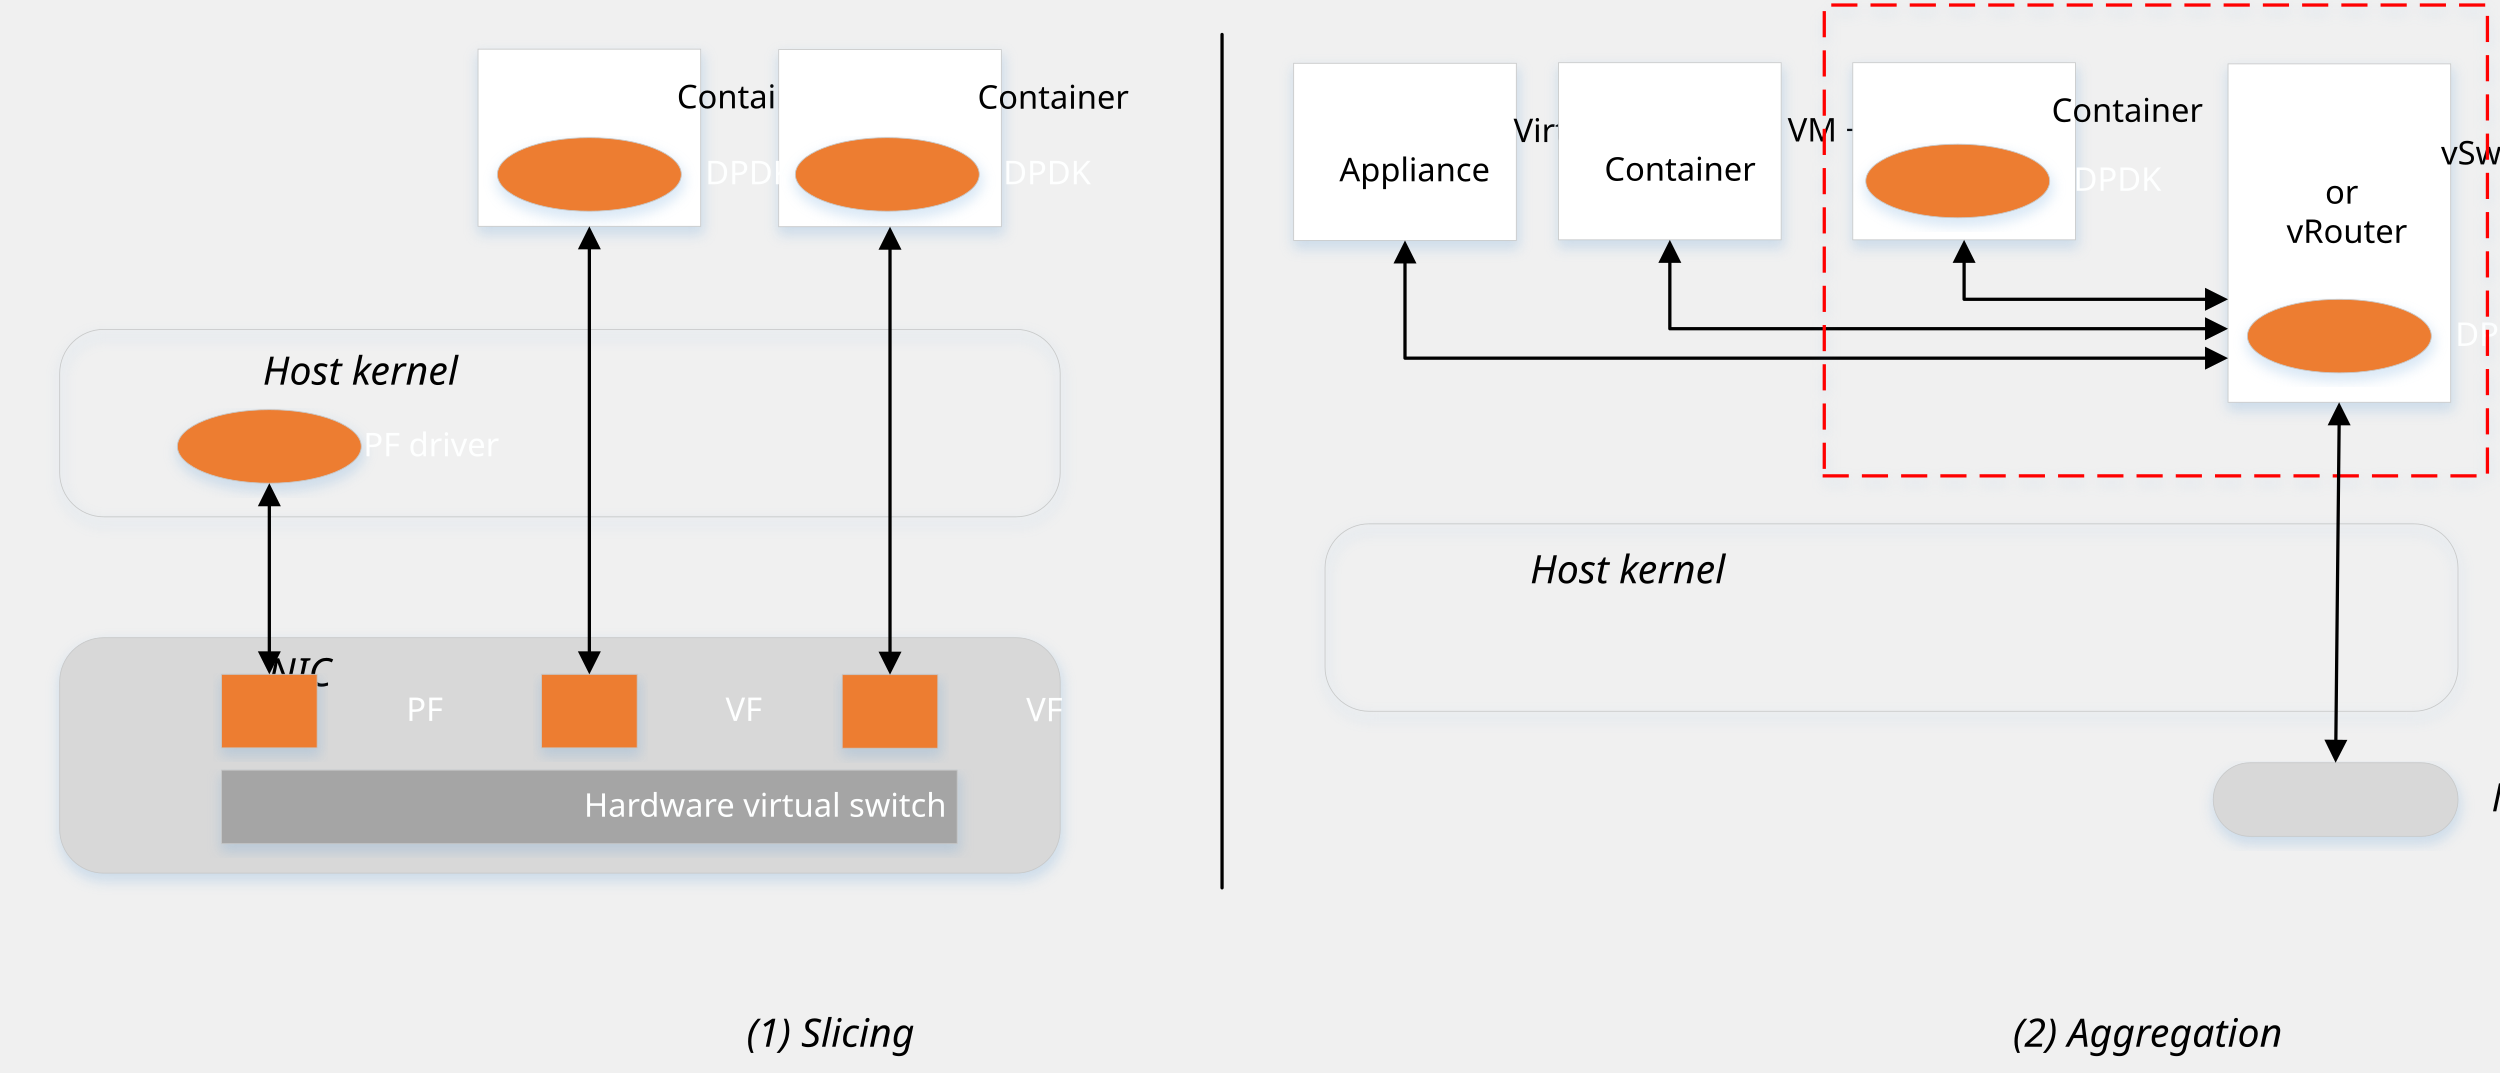
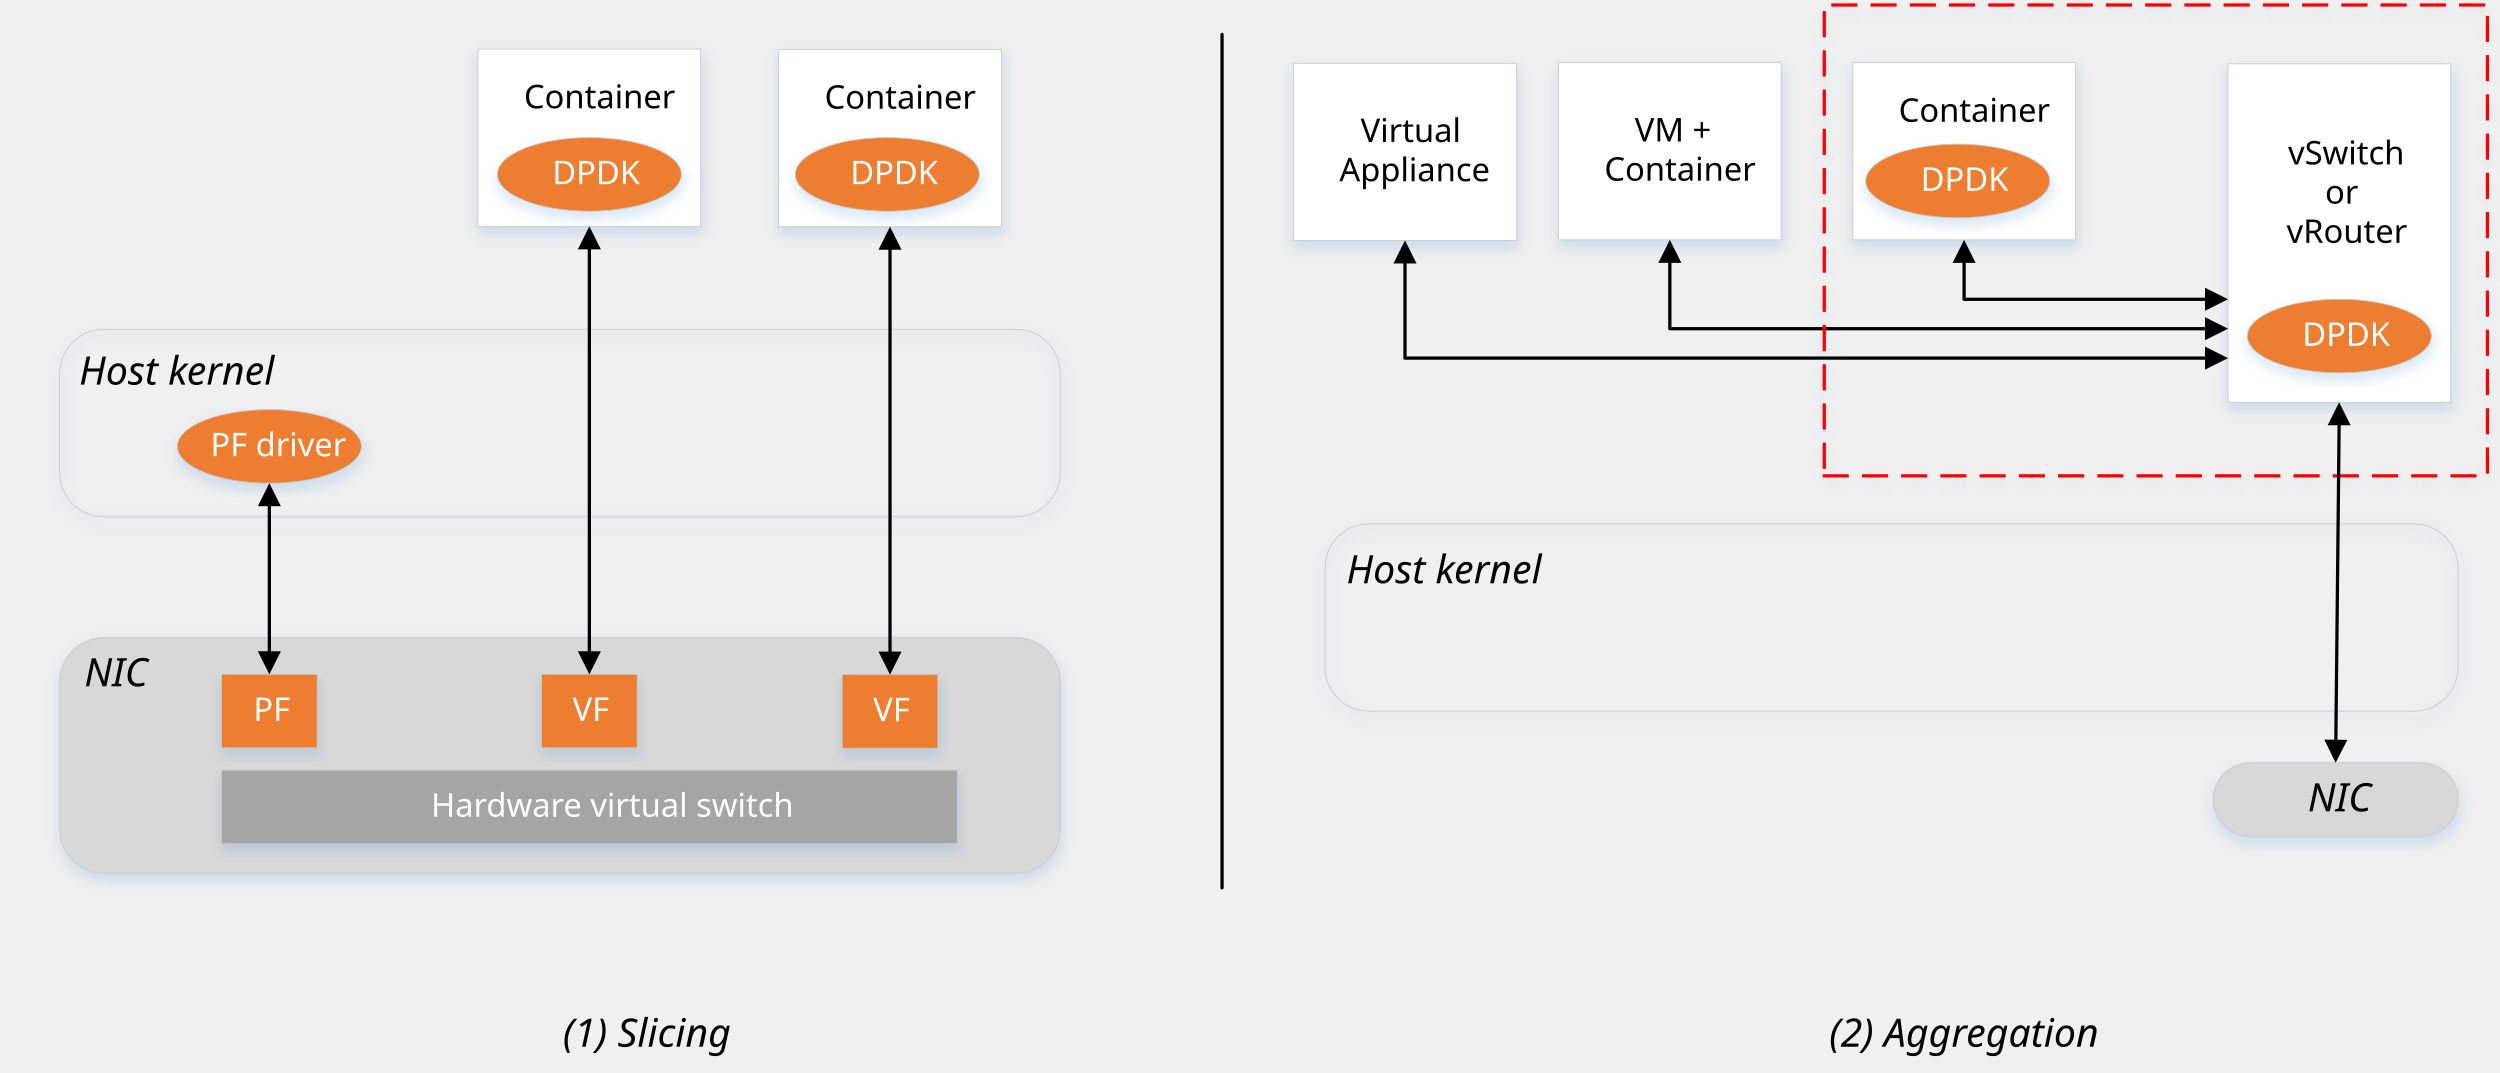
- <svg xmlns="http://www.w3.org/2000/svg" xmlns:ns1="http://schemas.microsoft.com/visio/2003/SVGExtensions/" xmlns:xlink="http://www.w3.org/1999/xlink" width="10.619in" height="4.556in" viewBox="0 0 764.596 328.027" xml:space="preserve" color-interpolation-filters="sRGB" class="st19">
-   <ns1:documentProperties ns1:langID="1033" ns1:viewMarkup="false" />
-   <style type="text/css">
- 	
- 		.st1 {visibility:visible}
- 		.st2 {fill:#5b9bd5;fill-opacity:0.22;filter:url(#filter_2);stroke:#5b9bd5;stroke-opacity:0.22}
- 		.st3 {fill:#ffffff;stroke:#c7c8c8;stroke-width:0.25}
- 		.st4 {fill:#000000;font-family:Calibri;font-size:0.833em}
- 		.st5 {fill:none;filter:url(#filter_2);stroke:#5b9bd5;stroke-opacity:0.22}
- 		.st6 {fill:none;stroke:#c7c8c8;stroke-width:0.25}
- 		.st7 {fill:#d8d8d8;stroke:#c7c8c8;stroke-width:0.25}
- 		.st8 {fill:none;stroke:none;stroke-width:0.25}
- 		.st9 {fill:#000000;font-family:Calibri;font-size:1em;font-style:italic}
- 		.st10 {fill:#ed7d31;stroke:#c7c8c8;stroke-width:0.25}
- 		.st11 {fill:#feffff;font-family:Calibri;font-size:0.833em}
- 		.st12 {fill:#a5a5a5;stroke:#c7c8c8;stroke-width:0.25}
- 		.st13 {marker-end:url(#mrkr4-61);marker-start:url(#mrkr4-59);stroke:#000000;stroke-linecap:round;stroke-linejoin:round;stroke-width:1}
- 		.st14 {fill:#000000;fill-opacity:1;stroke:#000000;stroke-opacity:1;stroke-width:0.284}
- 		.st15 {font-size:1em}
- 		.st16 {fill:none;filter:url(#filter_2);stroke:#5b9bd5;stroke-dasharray:7,5;stroke-opacity:0.22}
- 		.st17 {fill:none;stroke:#ff0000;stroke-dasharray:7,5;stroke-width:1}
- 		.st18 {stroke:#000000;stroke-linecap:round;stroke-linejoin:round;stroke-width:1}
- 		.st19 {fill:none;fill-rule:evenodd;font-size:12px;overflow:visible;stroke-linecap:square;stroke-miterlimit:3}
- 	
- 	</style>
+ <svg xmlns="http://www.w3.org/2000/svg" xmlns:xlink="http://www.w3.org/1999/xlink" width="1019.462" height="437.369" class="st19" color-interpolation-filters="sRGB" viewBox="0 0 764.596 328.027" xml:space="preserve">
+   <style type="text/css">.st1{visibility:visible}.st2{fill:#5b9bd5;fill-opacity:.22;filter:url(#filter_2);stroke:#5b9bd5;stroke-opacity:.22}.st3{fill:#fff;stroke:#c7c8c8;stroke-width:.25}.st4{fill:#000;font-family:Calibri;font-size:.833em}.st5{fill:none;filter:url(#filter_2);stroke:#5b9bd5;stroke-opacity:.22}.st6{fill:none;stroke-width:.25}.st6,.st7{stroke:#c7c8c8}.st7,.st8{stroke-width:.25}.st7{fill:#d8d8d8}.st8{fill:none;stroke:none}.st9{fill:#000;font-family:Calibri;font-size:1em;font-style:italic}.st10{fill:#ed7d31;stroke:#c7c8c8;stroke-width:.25}.st11{fill:#feffff;font-family:Calibri;font-size:.833em}.st12{fill:#a5a5a5;stroke:#c7c8c8;stroke-width:.25}.st13{marker-end:url(#mrkr4-61);marker-start:url(#mrkr4-59);stroke:#000;stroke-linecap:round;stroke-linejoin:round;stroke-width:1}.st14{fill:#000;fill-opacity:1;stroke:#000;stroke-opacity:1;stroke-width:.284}.st15{font-size:1em}.st16{fill:none;filter:url(#filter_2);stroke:#5b9bd5;stroke-dasharray:7,5;stroke-opacity:.22}.st17,.st18{stroke-width:1}.st17{fill:none;stroke:red;stroke-dasharray:7,5}.st18{stroke:#000;stroke-linecap:round;stroke-linejoin:round}.st19{fill:none;fill-rule:evenodd;font-size:12px;overflow:visible;stroke-linecap:square;stroke-miterlimit:3}</style>
  <defs id="Markers">
    <g id="lend4">
-       <path d="M 2 1 L 0 0 L 2 -1 L 2 1 " style="stroke:none" />
-     </g>
-     <marker id="mrkr4-59" class="st14" ns1:arrowType="4" ns1:arrowSize="2" ns1:setback="6.68" refX="6.68" orient="auto" markerUnits="strokeWidth" overflow="visible">
-       <use xlink:href="#lend4" transform="scale(3.52) " />
+       <path d="M 2 1 L 0 0 L 2 -1 L 2 1" style="stroke:none" />
+     </g>
+     <marker id="mrkr4-59" class="st14" markerUnits="strokeWidth" orient="auto" overflow="visible" refX="6.68">
+       <use transform="scale(3.52)" xlink:href="#lend4" />
    </marker>
-     <marker id="mrkr4-61" class="st14" ns1:arrowType="4" ns1:arrowSize="2" ns1:setback="7.04" refX="-7.04" orient="auto" markerUnits="strokeWidth" overflow="visible">
-       <use xlink:href="#lend4" transform="scale(-3.52,-3.52) " />
+     <marker id="mrkr4-61" class="st14" markerUnits="strokeWidth" orient="auto" overflow="visible" refX="-7.04">
+       <use transform="scale(-3.52,-3.52)" xlink:href="#lend4" />
    </marker>
  </defs>
  <defs id="Filters">
    <filter id="filter_2">
      <feGaussianBlur stdDeviation="2" />
    </filter>
  </defs>
-   <g ns1:mID="0" ns1:index="1" ns1:groupContext="foregroundPage">
-     <ns1:pageProperties ns1:drawingScale="1" ns1:pageScale="1" ns1:drawingUnits="0" ns1:shadowOffsetX="9" ns1:shadowOffsetY="-9" />
-     <ns1:layer ns1:name="Connector" ns1:index="0" />
-     <g id="shape1-1" ns1:mID="1" ns1:groupContext="shape" transform="translate(146.2,-258.819)">
-       <ns1:userDefs>
-         <ns1:ud ns1:nameU="visVersion" ns1:val="VT0(15):26" />
-       </ns1:userDefs>
-       <ns1:textBlock ns1:margins="rect(4,4,4,4)" />
-       <ns1:textRect cx="34.05" cy="300.937" width="68.1" height="54.181" />
-       <g id="shadow1-2" ns1:groupContext="shadow" ns1:shadowOffsetX="0.345598" ns1:shadowOffsetY="-1.97279" ns1:shadowType="1" transform="matrix(1,0,0,1,0.345598,1.97279)" class="st1">
-         <rect x="0" y="273.847" width="68.1" height="54.181" class="st2" />
-       </g>
-       <rect x="0" y="273.847" width="68.1" height="54.181" class="st3" />
-       <text x="14.04" y="291.94" class="st4" ns1:langID="2052">
-         <ns1:paragraph ns1:horizAlign="1" />
-         <ns1:tabList />Container<ns1:newlineChar />
-         <ns1:newlineChar />
+   <g>
+     <g id="shape1-1" transform="translate(146.2,-258.819)">
+       <g id="shadow1-2" class="st1" transform="matrix(1,0,0,1,0.345598,1.97279)">
+         <rect width="68.1" height="54.181" x="0" y="273.847" class="st2" />
+       </g>
+       <rect width="68.1" height="54.181" x="0" y="273.847" class="st3" />
+       <text x="14.04" y="291.94" class="st4">Container</text>
+     </g>
+     <g id="shape3-7" transform="translate(18.25,-169.971)">
+       <g id="shadow3-8" class="st1" transform="matrix(1,0,0,1,0.345598,1.97279)">
+         <rect width="306" height="57.329" x="0" y="270.699" class="st5" rx="13.5" ry="13.5" />
+       </g>
+       <rect width="306" height="57.329" x="0" y="270.699" class="st6" rx="13.5" ry="13.5" />
+     </g>
+     <g id="shape4-12" transform="translate(18.25,-61)">
+       <g id="shadow4-13" class="st1" transform="matrix(1,0,0,1,0.345598,1.97279)">
+         <rect width="306" height="72" x="0" y="256.027" class="st2" rx="13.5" ry="13.5" />
+       </g>
+       <rect width="306" height="72" x="0" y="256.027" class="st7" rx="13.5" ry="13.5" />
+     </g>
+     <g id="shape5-17" transform="translate(17.65,-202.75)">
+       <rect width="68.1" height="22.5" x="0" y="305.527" class="st8" />
+       <text x="6.55" y="320.38" class="st9">Host kernel</text>
+     </g>
+     <g id="shape6-20" transform="translate(0.25,-110.5)">
+       <rect width="68.1" height="22.5" x="0" y="305.527" class="st8" />
+       <text x="25.54" y="320.38" class="st9">NIC</text>
+     </g>
+     <g id="shape7-23" transform="translate(67.75,-99.3)">
+       <g id="shadow7-24" class="st1" transform="matrix(1,0,0,1,0.345598,1.97279)">
+         <rect width="29.25" height="22.5" x="0" y="305.527" class="st2" />
+       </g>
+       <rect width="29.25" height="22.5" x="0" y="305.527" class="st10" />
+       <text x="9.74" y="319.78" class="st11">PF</text>
+     </g>
+     <g id="shape8-29" transform="translate(165.625,-99.3)">
+       <g id="shadow8-30" class="st1" transform="matrix(1,0,0,1,0.345598,1.97279)">
+         <rect width="29.25" height="22.5" x="0" y="305.527" class="st2" />
+       </g>
+       <rect width="29.25" height="22.5" x="0" y="305.527" class="st10" />
+       <text x="9.49" y="319.78" class="st11">VF</text>
+     </g>
+     <g id="shape10-35" transform="translate(67.75,-70)">
+       <g id="shadow10-36" class="st1" transform="matrix(1,0,0,1,0.345598,1.97279)">
+         <rect width="225" height="22.5" x="0" y="305.527" class="st2" />
+       </g>
+       <rect width="225" height="22.5" x="0" y="305.527" class="st12" />
+       <text x="64.07" y="319.78" class="st11">Hardware virtual switch</text>
+     </g>
+     <g id="shape14-41" transform="translate(238.15,-258.7)">
+       <g id="shadow14-42" class="st1" transform="matrix(1,0,0,1,0.345598,1.97279)">
+         <rect width="68.1" height="54.181" x="0" y="273.847" class="st2" />
+       </g>
+       <rect width="68.1" height="54.181" x="0" y="273.847" class="st3" />
+       <text x="14.04" y="291.94" class="st4">Container</text>
+     </g>
+     <g id="shape15-47" transform="translate(257.575,-99.2)">
+       <g id="shadow15-48" class="st1" transform="matrix(1,0,0,1,0.345598,1.97279)">
+         <rect width="29.25" height="22.5" x="0" y="305.527" class="st2" />
+       </g>
+       <rect width="29.25" height="22.5" x="0" y="305.527" class="st10" />
+       <text x="9.49" y="319.78" class="st11">VF</text>
+     </g>
+     <g id="shape16-53" transform="translate(263.2,-258.7)">
+       <path d="M9 334.71 L9 335.07 L9 457.99" class="st13" />
+     </g>
+     <g id="shape18-62" transform="translate(54.25,-180.25)">
+       <g id="shadow18-63" class="st1">
+         <path d="M0 316.78 A28.125 11.25 0 0 1 56.25 316.78 A28.125 11.25 0 1 1 0 316.78 Z" class="st2" transform="matrix(1,0,0,1,0.345598,1.97279)" />
+       </g>
+       <path d="M0 316.78 A28.125 11.25 0 0 1 56.25 316.78 A28.125 11.25 0 1 1 0 316.78 Z" class="st10" />
+       <text x="10.11" y="319.78" class="st11">PF driver</text>
+     </g>
+     <g id="shape19-68" transform="translate(73.375,-180.25)">
+       <path d="M9 334.71 L9 335.07 L9 379.44" class="st13" />
+     </g>
+     <g id="shape20-75" transform="translate(152.125,-263.44)">
+       <g id="shadow20-76" class="st1">
+         <path d="M0 316.78 A28.125 11.25 0 0 1 56.25 316.78 A28.125 11.25 0 1 1 0 316.78 Z" class="st2" transform="matrix(1,0,0,1,0.345598,1.97279)" />
+       </g>
+       <path d="M0 316.78 A28.125 11.25 0 0 1 56.25 316.78 A28.125 11.25 0 1 1 0 316.78 Z" class="st10" />
+       <text x="16.79" y="319.78" class="st11">DPDK</text>
+     </g>
+     <g id="shape21-81" transform="translate(171.25,-258.819)">
+       <path d="M9 334.71 L9 335.07 L9 458.01" class="st13" />
+     </g>
+     <g id="shape22-88" transform="translate(243.25,-263.44)">
+       <g id="shadow22-89" class="st1">
+         <path d="M0 316.78 A28.125 11.25 0 0 1 56.25 316.78 A28.125 11.25 0 1 1 0 316.78 Z" class="st2" transform="matrix(1,0,0,1,0.345598,1.97279)" />
+       </g>
+       <path d="M0 316.78 A28.125 11.25 0 0 1 56.25 316.78 A28.125 11.25 0 1 1 0 316.78 Z" class="st10" />
+       <text x="16.79" y="319.78" class="st11">DPDK</text>
+     </g>
+     <g id="shape23-94" transform="translate(395.65,-254.5)">
+       <g id="shadow23-95" class="st1" transform="matrix(1,0,0,1,0.345598,1.97279)">
+         <rect width="68.1" height="54.181" x="0" y="273.847" class="st2" />
+       </g>
+       <rect width="68.1" height="54.181" x="0" y="273.847" class="st3" />
+       <text x="20.48" y="297.94" class="st4">Virtual <tspan x="13.98" class="st15" dy="1.2em">Appliance</tspan>
      </text>
    </g>
-     <g id="shape3-7" ns1:mID="3" ns1:groupContext="shape" transform="translate(18.25,-169.971)">
-       <ns1:userDefs>
-         <ns1:ud ns1:nameU="visVersion" ns1:val="VT0(15):26" />
-       </ns1:userDefs>
-       <g id="shadow3-8" ns1:groupContext="shadow" ns1:shadowOffsetX="0.345598" ns1:shadowOffsetY="-1.97279" ns1:shadowType="1" transform="matrix(1,0,0,1,0.345598,1.97279)" class="st1">
-         <rect x="0" y="270.699" width="306" height="57.329" rx="13.5" ry="13.5" class="st5" />
-       </g>
-       <rect x="0" y="270.699" width="306" height="57.329" rx="13.5" ry="13.5" class="st6" />
-     </g>
-     <g id="shape4-12" ns1:mID="4" ns1:groupContext="shape" transform="translate(18.25,-61)">
-       <ns1:userDefs>
-         <ns1:ud ns1:nameU="visVersion" ns1:val="VT0(15):26" />
-       </ns1:userDefs>
-       <g id="shadow4-13" ns1:groupContext="shadow" ns1:shadowOffsetX="0.345598" ns1:shadowOffsetY="-1.97279" ns1:shadowType="1" transform="matrix(1,0,0,1,0.345598,1.97279)" class="st1">
-         <rect x="0" y="256.027" width="306" height="72" rx="13.5" ry="13.5" class="st2" />
-       </g>
-       <rect x="0" y="256.027" width="306" height="72" rx="13.5" ry="13.5" class="st7" />
-     </g>
-     <g id="shape5-17" ns1:mID="5" ns1:groupContext="shape" transform="translate(17.65,-202.75)">
-       <ns1:textBlock ns1:margins="rect(4,4,4,4)" />
-       <ns1:textRect cx="34.05" cy="316.777" width="68.1" height="22.5" />
-       <rect x="0" y="305.527" width="68.1" height="22.5" class="st8" />
-       <text x="6.55" y="320.38" class="st9" ns1:langID="2052">
-         <ns1:paragraph ns1:horizAlign="1" />
-         <ns1:tabList />Host kernel</text>
-     </g>
-     <g id="shape6-20" ns1:mID="6" ns1:groupContext="shape" transform="translate(0.25,-110.5)">
-       <ns1:textBlock ns1:margins="rect(4,4,4,4)" />
-       <ns1:textRect cx="34.05" cy="316.777" width="68.1" height="22.5" />
-       <rect x="0" y="305.527" width="68.1" height="22.5" class="st8" />
-       <text x="25.54" y="320.38" class="st9" ns1:langID="2052">
-         <ns1:paragraph ns1:horizAlign="1" />
-         <ns1:tabList />NIC</text>
-     </g>
-     <g id="shape7-23" ns1:mID="7" ns1:groupContext="shape" transform="translate(67.75,-99.3)">
-       <ns1:userDefs>
-         <ns1:ud ns1:nameU="visVersion" ns1:val="VT0(15):26" />
-       </ns1:userDefs>
-       <ns1:textBlock ns1:margins="rect(4,4,4,4)" />
-       <ns1:textRect cx="14.625" cy="316.777" width="29.26" height="22.5" />
-       <g id="shadow7-24" ns1:groupContext="shadow" ns1:shadowOffsetX="0.345598" ns1:shadowOffsetY="-1.97279" ns1:shadowType="1" transform="matrix(1,0,0,1,0.345598,1.97279)" class="st1">
-         <rect x="0" y="305.527" width="29.25" height="22.5" class="st2" />
-       </g>
-       <rect x="0" y="305.527" width="29.25" height="22.5" class="st10" />
-       <text x="9.74" y="319.78" class="st11" ns1:langID="2052">
-         <ns1:paragraph ns1:horizAlign="1" />
-         <ns1:tabList />PF</text>
-     </g>
-     <g id="shape8-29" ns1:mID="8" ns1:groupContext="shape" transform="translate(165.625,-99.3)">
-       <ns1:userDefs>
-         <ns1:ud ns1:nameU="visVersion" ns1:val="VT0(15):26" />
-       </ns1:userDefs>
-       <ns1:textBlock ns1:margins="rect(4,4,4,4)" />
-       <ns1:textRect cx="14.625" cy="316.777" width="29.26" height="22.5" />
-       <g id="shadow8-30" ns1:groupContext="shadow" ns1:shadowOffsetX="0.345598" ns1:shadowOffsetY="-1.97279" ns1:shadowType="1" transform="matrix(1,0,0,1,0.345598,1.97279)" class="st1">
-         <rect x="0" y="305.527" width="29.25" height="22.5" class="st2" />
-       </g>
-       <rect x="0" y="305.527" width="29.25" height="22.5" class="st10" />
-       <text x="9.49" y="319.78" class="st11" ns1:langID="2052">
-         <ns1:paragraph ns1:horizAlign="1" />
-         <ns1:tabList />VF</text>
-     </g>
-     <g id="shape10-35" ns1:mID="10" ns1:groupContext="shape" transform="translate(67.75,-70)">
-       <ns1:userDefs>
-         <ns1:ud ns1:nameU="visVersion" ns1:val="VT0(15):26" />
-       </ns1:userDefs>
-       <ns1:textBlock ns1:margins="rect(4,4,4,4)" />
-       <ns1:textRect cx="112.5" cy="316.777" width="225" height="22.5" />
-       <g id="shadow10-36" ns1:groupContext="shadow" ns1:shadowOffsetX="0.345598" ns1:shadowOffsetY="-1.97279" ns1:shadowType="1" transform="matrix(1,0,0,1,0.345598,1.97279)" class="st1">
-         <rect x="0" y="305.527" width="225" height="22.5" class="st2" />
-       </g>
-       <rect x="0" y="305.527" width="225" height="22.5" class="st12" />
-       <text x="64.07" y="319.78" class="st11" ns1:langID="2052">
-         <ns1:paragraph ns1:horizAlign="1" />
-         <ns1:tabList />Hardware virtual switch</text>
-     </g>
-     <g id="shape14-41" ns1:mID="14" ns1:groupContext="shape" transform="translate(238.15,-258.7)">
-       <ns1:userDefs>
-         <ns1:ud ns1:nameU="visVersion" ns1:val="VT0(15):26" />
-       </ns1:userDefs>
-       <ns1:textBlock ns1:margins="rect(4,4,4,4)" />
-       <ns1:textRect cx="34.05" cy="300.937" width="68.1" height="54.181" />
-       <g id="shadow14-42" ns1:groupContext="shadow" ns1:shadowOffsetX="0.345598" ns1:shadowOffsetY="-1.97279" ns1:shadowType="1" transform="matrix(1,0,0,1,0.345598,1.97279)" class="st1">
-         <rect x="0" y="273.847" width="68.1" height="54.181" class="st2" />
-       </g>
-       <rect x="0" y="273.847" width="68.1" height="54.181" class="st3" />
-       <text x="14.04" y="291.94" class="st4" ns1:langID="2052">
-         <ns1:paragraph ns1:horizAlign="1" />
-         <ns1:tabList />Container<ns1:newlineChar />
-         <ns1:newlineChar />
+     <g id="shape25-101" transform="translate(476.65,-254.681)">
+       <g id="shadow25-102" class="st1" transform="matrix(1,0,0,1,0.345598,1.97279)">
+         <rect width="68.1" height="54.181" x="0" y="273.847" class="st2" />
+       </g>
+       <rect width="68.1" height="54.181" x="0" y="273.847" class="st3" />
+       <text x="23.32" y="297.94" class="st4">VM + <tspan x="14.04" class="st15" dy="1.2em">Container</tspan>
      </text>
    </g>
-     <g id="shape15-47" ns1:mID="15" ns1:groupContext="shape" transform="translate(257.575,-99.2)">
-       <ns1:userDefs>
-         <ns1:ud ns1:nameU="visVersion" ns1:val="VT0(15):26" />
-       </ns1:userDefs>
-       <ns1:textBlock ns1:margins="rect(4,4,4,4)" />
-       <ns1:textRect cx="14.625" cy="316.777" width="29.26" height="22.5" />
-       <g id="shadow15-48" ns1:groupContext="shadow" ns1:shadowOffsetX="0.345598" ns1:shadowOffsetY="-1.97279" ns1:shadowType="1" transform="matrix(1,0,0,1,0.345598,1.97279)" class="st1">
-         <rect x="0" y="305.527" width="29.25" height="22.5" class="st2" />
-       </g>
-       <rect x="0" y="305.527" width="29.25" height="22.5" class="st10" />
-       <text x="9.49" y="319.78" class="st11" ns1:langID="2052">
-         <ns1:paragraph ns1:horizAlign="1" />
-         <ns1:tabList />VF</text>
-     </g>
-     <g id="shape16-53" ns1:mID="16" ns1:groupContext="shape" ns1:layerMember="0" transform="translate(263.2,-258.7)">
-       <path d="M9 334.71 L9 335.07 L9 457.99" class="st13" />
-     </g>
-     <g id="shape18-62" ns1:mID="18" ns1:groupContext="shape" transform="translate(54.25,-180.25)">
-       <ns1:userDefs>
-         <ns1:ud ns1:nameU="visVersion" ns1:val="VT0(15):26" />
-       </ns1:userDefs>
-       <ns1:textBlock ns1:margins="rect(4,4,4,4)" />
-       <ns1:textRect cx="28.125" cy="316.777" width="49.22" height="19.688" />
-       <g id="shadow18-63" ns1:groupContext="shadow" ns1:shadowOffsetX="0.345598" ns1:shadowOffsetY="-1.97279" ns1:shadowType="1" transform="matrix(1,0,0,1,0.345598,1.97279)" class="st1">
-         <path d="M0 316.78 A28.125 11.25 0 0 1 56.25 316.78 A28.125 11.25 0 1 1 0 316.78 Z" class="st2" />
-       </g>
-       <path d="M0 316.78 A28.125 11.25 0 0 1 56.25 316.78 A28.125 11.25 0 1 1 0 316.78 Z" class="st10" />
-       <text x="10.11" y="319.78" class="st11" ns1:langID="2052">
-         <ns1:paragraph ns1:horizAlign="1" />
-         <ns1:tabList />PF driver</text>
-     </g>
-     <g id="shape19-68" ns1:mID="19" ns1:groupContext="shape" ns1:layerMember="0" transform="translate(73.375,-180.25)">
-       <path d="M9 334.71 L9 335.07 L9 379.44" class="st13" />
-     </g>
-     <g id="shape20-75" ns1:mID="20" ns1:groupContext="shape" transform="translate(152.125,-263.44)">
-       <ns1:userDefs>
-         <ns1:ud ns1:nameU="visVersion" ns1:val="VT0(15):26" />
-       </ns1:userDefs>
-       <ns1:textBlock ns1:margins="rect(4,4,4,4)" />
-       <ns1:textRect cx="28.125" cy="316.777" width="49.22" height="19.688" />
-       <g id="shadow20-76" ns1:groupContext="shadow" ns1:shadowOffsetX="0.345598" ns1:shadowOffsetY="-1.97279" ns1:shadowType="1" transform="matrix(1,0,0,1,0.345598,1.97279)" class="st1">
-         <path d="M0 316.78 A28.125 11.25 0 0 1 56.25 316.78 A28.125 11.25 0 1 1 0 316.78 Z" class="st2" />
-       </g>
-       <path d="M0 316.78 A28.125 11.25 0 0 1 56.25 316.78 A28.125 11.25 0 1 1 0 316.78 Z" class="st10" />
-       <text x="16.79" y="319.78" class="st11" ns1:langID="2052">
-         <ns1:paragraph ns1:horizAlign="1" />
-         <ns1:tabList />DPDK</text>
-     </g>
-     <g id="shape21-81" ns1:mID="21" ns1:groupContext="shape" ns1:layerMember="0" transform="translate(171.25,-258.819)">
-       <path d="M9 334.71 L9 335.07 L9 458.01" class="st13" />
-     </g>
-     <g id="shape22-88" ns1:mID="22" ns1:groupContext="shape" transform="translate(243.25,-263.44)">
-       <ns1:userDefs>
-         <ns1:ud ns1:nameU="visVersion" ns1:val="VT0(15):26" />
-       </ns1:userDefs>
-       <ns1:textBlock ns1:margins="rect(4,4,4,4)" />
-       <ns1:textRect cx="28.125" cy="316.777" width="49.22" height="19.688" />
-       <g id="shadow22-89" ns1:groupContext="shadow" ns1:shadowOffsetX="0.345598" ns1:shadowOffsetY="-1.97279" ns1:shadowType="1" transform="matrix(1,0,0,1,0.345598,1.97279)" class="st1">
-         <path d="M0 316.78 A28.125 11.25 0 0 1 56.25 316.78 A28.125 11.25 0 1 1 0 316.78 Z" class="st2" />
-       </g>
-       <path d="M0 316.78 A28.125 11.25 0 0 1 56.25 316.78 A28.125 11.25 0 1 1 0 316.78 Z" class="st10" />
-       <text x="16.79" y="319.78" class="st11" ns1:langID="2052">
-         <ns1:paragraph ns1:horizAlign="1" />
-         <ns1:tabList />DPDK</text>
-     </g>
-     <g id="shape23-94" ns1:mID="23" ns1:groupContext="shape" transform="translate(395.65,-254.5)">
-       <ns1:userDefs>
-         <ns1:ud ns1:nameU="visVersion" ns1:val="VT0(15):26" />
-       </ns1:userDefs>
-       <ns1:textBlock ns1:margins="rect(4,4,4,4)" />
-       <ns1:textRect cx="34.05" cy="300.937" width="68.1" height="54.181" />
-       <g id="shadow23-95" ns1:groupContext="shadow" ns1:shadowOffsetX="0.345598" ns1:shadowOffsetY="-1.97279" ns1:shadowType="1" transform="matrix(1,0,0,1,0.345598,1.97279)" class="st1">
-         <rect x="0" y="273.847" width="68.1" height="54.181" class="st2" />
-       </g>
-       <rect x="0" y="273.847" width="68.1" height="54.181" class="st3" />
-       <text x="20.48" y="297.94" class="st4" ns1:langID="2052">
-         <ns1:paragraph ns1:horizAlign="1" />
-         <ns1:tabList />Virtual <tspan x="13.98" dy="1.2em" class="st15">Appliance</tspan>
+     <g id="shape27-108" transform="translate(566.65,-254.681)">
+       <g id="shadow27-109" class="st1" transform="matrix(1,0,0,1,0.345598,1.97279)">
+         <rect width="68.1" height="54.181" x="0" y="273.847" class="st2" />
+       </g>
+       <rect width="68.1" height="54.181" x="0" y="273.847" class="st3" />
+       <text x="14.04" y="291.94" class="st4">Container</text>
+     </g>
+     <g id="shape28-114" transform="translate(570.625,-261.431)">
+       <g id="shadow28-115" class="st1">
+         <path d="M0 316.78 A28.125 11.25 0 0 1 56.25 316.78 A28.125 11.25 0 1 1 0 316.78 Z" class="st2" transform="matrix(1,0,0,1,0.345598,1.97279)" />
+       </g>
+       <path d="M0 316.78 A28.125 11.25 0 0 1 56.25 316.78 A28.125 11.25 0 1 1 0 316.78 Z" class="st10" />
+       <text x="16.79" y="319.78" class="st11">DPDK</text>
+     </g>
+     <g id="shape29-120" transform="translate(405.25,-110.5)">
+       <g id="shadow29-121" class="st1" transform="matrix(1,0,0,1,0.345598,1.97279)">
+         <rect width="346.5" height="57.329" x="0" y="270.699" class="st5" rx="13.5" ry="13.5" />
+       </g>
+       <rect width="346.5" height="57.329" x="0" y="270.699" class="st6" rx="13.5" ry="13.5" />
+     </g>
+     <g id="shape30-125" transform="translate(405.25,-142)">
+       <rect width="68.1" height="22.5" x="0" y="305.527" class="st8" />
+       <text x="6.55" y="320.38" class="st9">Host kernel</text>
+     </g>
+     <g id="shape31-128" transform="translate(681.417,-205)">
+       <g id="shadow31-129" class="st1" transform="matrix(1,0,0,1,0.345598,1.97279)">
+         <rect width="68.1" height="103.5" x="0" y="224.527" class="st2" />
+       </g>
+       <rect width="68.1" height="103.5" x="0" y="224.527" class="st3" />
+       <text x="18.36" y="255.28" class="st4">vSwitch<tspan x="29.67" class="st15" dy="1.2em">or</tspan>
+         <tspan x="17.91" class="st15" dy="1.2em">vRouter</tspan>
      </text>
    </g>
-     <g id="shape25-101" ns1:mID="25" ns1:groupContext="shape" transform="translate(476.65,-254.681)">
-       <ns1:userDefs>
-         <ns1:ud ns1:nameU="visVersion" ns1:val="VT0(15):26" />
-       </ns1:userDefs>
-       <ns1:textBlock ns1:margins="rect(4,4,4,4)" />
-       <ns1:textRect cx="34.05" cy="300.937" width="68.1" height="54.181" />
-       <g id="shadow25-102" ns1:groupContext="shadow" ns1:shadowOffsetX="0.345598" ns1:shadowOffsetY="-1.97279" ns1:shadowType="1" transform="matrix(1,0,0,1,0.345598,1.97279)" class="st1">
-         <rect x="0" y="273.847" width="68.1" height="54.181" class="st2" />
-       </g>
-       <rect x="0" y="273.847" width="68.1" height="54.181" class="st3" />
-       <text x="23.32" y="297.94" class="st4" ns1:langID="2052">
-         <ns1:paragraph ns1:horizAlign="1" />
-         <ns1:tabList />VM + <tspan x="14.04" dy="1.2em" class="st15">Container</tspan>
-       </text>
-     </g>
-     <g id="shape27-108" ns1:mID="27" ns1:groupContext="shape" transform="translate(566.65,-254.681)">
-       <ns1:userDefs>
-         <ns1:ud ns1:nameU="visVersion" ns1:val="VT0(15):26" />
-       </ns1:userDefs>
-       <ns1:textBlock ns1:margins="rect(4,4,4,4)" />
-       <ns1:textRect cx="34.05" cy="300.937" width="68.1" height="54.181" />
-       <g id="shadow27-109" ns1:groupContext="shadow" ns1:shadowOffsetX="0.345598" ns1:shadowOffsetY="-1.97279" ns1:shadowType="1" transform="matrix(1,0,0,1,0.345598,1.97279)" class="st1">
-         <rect x="0" y="273.847" width="68.1" height="54.181" class="st2" />
-       </g>
-       <rect x="0" y="273.847" width="68.1" height="54.181" class="st3" />
-       <text x="14.04" y="291.94" class="st4" ns1:langID="2052">
-         <ns1:paragraph ns1:horizAlign="1" />
-         <ns1:tabList />Container<ns1:newlineChar />
-         <ns1:newlineChar />
-       </text>
-     </g>
-     <g id="shape28-114" ns1:mID="28" ns1:groupContext="shape" transform="translate(570.625,-261.431)">
-       <ns1:userDefs>
-         <ns1:ud ns1:nameU="visVersion" ns1:val="VT0(15):26" />
-       </ns1:userDefs>
-       <ns1:textBlock ns1:margins="rect(4,4,4,4)" />
-       <ns1:textRect cx="28.125" cy="316.777" width="49.22" height="19.688" />
-       <g id="shadow28-115" ns1:groupContext="shadow" ns1:shadowOffsetX="0.345598" ns1:shadowOffsetY="-1.97279" ns1:shadowType="1" transform="matrix(1,0,0,1,0.345598,1.97279)" class="st1">
-         <path d="M0 316.78 A28.125 11.25 0 0 1 56.25 316.78 A28.125 11.25 0 1 1 0 316.78 Z" class="st2" />
-       </g>
-       <path d="M0 316.78 A28.125 11.25 0 0 1 56.25 316.78 A28.125 11.25 0 1 1 0 316.78 Z" class="st10" />
-       <text x="16.79" y="319.78" class="st11" ns1:langID="2052">
-         <ns1:paragraph ns1:horizAlign="1" />
-         <ns1:tabList />DPDK</text>
-     </g>
-     <g id="shape29-120" ns1:mID="29" ns1:groupContext="shape" transform="translate(405.25,-110.5)">
-       <ns1:userDefs>
-         <ns1:ud ns1:nameU="visVersion" ns1:val="VT0(15):26" />
-       </ns1:userDefs>
-       <g id="shadow29-121" ns1:groupContext="shadow" ns1:shadowOffsetX="0.345598" ns1:shadowOffsetY="-1.97279" ns1:shadowType="1" transform="matrix(1,0,0,1,0.345598,1.97279)" class="st1">
-         <rect x="0" y="270.699" width="346.5" height="57.329" rx="13.5" ry="13.5" class="st5" />
-       </g>
-       <rect x="0" y="270.699" width="346.5" height="57.329" rx="13.5" ry="13.5" class="st6" />
-     </g>
-     <g id="shape30-125" ns1:mID="30" ns1:groupContext="shape" transform="translate(405.25,-142)">
-       <ns1:textBlock ns1:margins="rect(4,4,4,4)" />
-       <ns1:textRect cx="34.05" cy="316.777" width="68.1" height="22.5" />
-       <rect x="0" y="305.527" width="68.1" height="22.5" class="st8" />
-       <text x="6.55" y="320.38" class="st9" ns1:langID="2052">
-         <ns1:paragraph ns1:horizAlign="1" />
-         <ns1:tabList />Host kernel</text>
-     </g>
-     <g id="shape31-128" ns1:mID="31" ns1:groupContext="shape" transform="translate(681.417,-205)">
-       <ns1:userDefs>
-         <ns1:ud ns1:nameU="visVersion" ns1:val="VT0(15):26" />
-       </ns1:userDefs>
-       <ns1:textBlock ns1:margins="rect(4,4,4,4)" />
-       <ns1:textRect cx="34.05" cy="276.277" width="68.1" height="103.5" />
-       <g id="shadow31-129" ns1:groupContext="shadow" ns1:shadowOffsetX="0.345598" ns1:shadowOffsetY="-1.97279" ns1:shadowType="1" transform="matrix(1,0,0,1,0.345598,1.97279)" class="st1">
-         <rect x="0" y="224.527" width="68.1" height="103.5" class="st2" />
-       </g>
-       <rect x="0" y="224.527" width="68.1" height="103.5" class="st3" />
-       <text x="18.36" y="255.28" class="st4" ns1:langID="2052">
-         <ns1:paragraph ns1:horizAlign="1" />
-         <ns1:tabList />vSwitch<ns1:newlineChar />
-         <tspan x="29.67" dy="1.2em" class="st15">or<ns1:newlineChar />
-         </tspan>
-         <tspan x="17.91" dy="1.2em" class="st15">vRouter</tspan>
-         <ns1:newlineChar />
-         <ns1:newlineChar />
-       </text>
-     </g>
-     <g id="shape32-136" ns1:mID="32" ns1:groupContext="shape" transform="translate(687.342,-214)">
-       <ns1:userDefs>
-         <ns1:ud ns1:nameU="visVersion" ns1:val="VT0(15):26" />
-       </ns1:userDefs>
-       <ns1:textBlock ns1:margins="rect(4,4,4,4)" />
-       <ns1:textRect cx="28.125" cy="316.777" width="49.22" height="19.688" />
-       <g id="shadow32-137" ns1:groupContext="shadow" ns1:shadowOffsetX="0.345598" ns1:shadowOffsetY="-1.97279" ns1:shadowType="1" transform="matrix(1,0,0,1,0.345598,1.97279)" class="st1">
-         <path d="M0 316.78 A28.125 11.25 0 0 1 56.25 316.78 A28.125 11.25 0 1 1 0 316.78 Z" class="st2" />
-       </g>
-       <path d="M0 316.78 A28.125 11.25 0 0 1 56.25 316.78 A28.125 11.25 0 1 1 0 316.78 Z" class="st10" />
-       <text x="16.79" y="319.78" class="st11" ns1:langID="2052">
-         <ns1:paragraph ns1:horizAlign="1" />
-         <ns1:tabList />DPDK</text>
-     </g>
-     <g id="shape34-142" ns1:mID="34" ns1:groupContext="shape" ns1:layerMember="0" transform="translate(429.7,-254.5)">
+     <g id="shape32-136" transform="translate(687.342,-214)">
+       <g id="shadow32-137" class="st1">
+         <path d="M0 316.78 A28.125 11.25 0 0 1 56.25 316.78 A28.125 11.25 0 1 1 0 316.78 Z" class="st2" transform="matrix(1,0,0,1,0.345598,1.97279)" />
+       </g>
+       <path d="M0 316.78 A28.125 11.25 0 0 1 56.25 316.78 A28.125 11.25 0 1 1 0 316.78 Z" class="st10" />
+       <text x="16.79" y="319.78" class="st11">DPDK</text>
+     </g>
+     <g id="shape34-142" transform="translate(429.7,-254.5)">
      <path d="M0 334.71 L0 335.07 L0 364.03 L244.68 364.03" class="st13" />
    </g>
-     <g id="shape35-149" ns1:mID="35" ns1:groupContext="shape" ns1:layerMember="0" transform="translate(510.7,-254.681)">
+     <g id="shape35-149" transform="translate(510.7,-254.681)">
      <path d="M0 334.71 L0 335.07 L0 355.21 L163.68 355.21" class="st13" />
    </g>
-     <g id="shape36-156" ns1:mID="36" ns1:groupContext="shape" ns1:layerMember="0" transform="translate(600.7,-254.681)">
+     <g id="shape36-156" transform="translate(600.7,-254.681)">
      <path d="M0 334.71 L0 335.07 L0 346.21 L73.68 346.21" class="st13" />
    </g>
-     <g id="shape37-163" ns1:mID="37" ns1:groupContext="shape" transform="translate(557.933,-182.5)">
-       <ns1:userDefs>
-         <ns1:ud ns1:nameU="visVersion" ns1:val="VT0(15):26" />
-       </ns1:userDefs>
-       <g id="shadow37-164" ns1:groupContext="shadow" ns1:shadowOffsetX="0.345598" ns1:shadowOffsetY="-1.97279" ns1:shadowType="1" transform="matrix(1,0,0,1,0.345598,1.97279)" class="st1">
-         <path d="M0 328.03 L202.82 328.03 L202.82 184.03 L0 184.03 L0 328.03 Z" class="st16" />
+     <g id="shape37-163" transform="translate(557.933,-182.5)">
+       <g id="shadow37-164" class="st1">
+         <path d="M0 328.03 L202.82 328.03 L202.82 184.03 L0 184.03 L0 328.03 Z" class="st16" transform="matrix(1,0,0,1,0.345598,1.97279)" />
      </g>
      <path d="M0 328.03 L202.82 328.03 L202.82 184.03 L0 184.03 L0 328.03 Z" class="st17" />
    </g>
-     <g id="shape38-168" ns1:mID="38" ns1:groupContext="shape" transform="translate(676.9,-72.25)">
-       <ns1:userDefs>
-         <ns1:ud ns1:nameU="visVersion" ns1:val="VT0(15):26" />
-       </ns1:userDefs>
-       <g id="shadow38-169" ns1:groupContext="shadow" ns1:shadowOffsetX="0.345598" ns1:shadowOffsetY="-1.97279" ns1:shadowType="1" transform="matrix(1,0,0,1,0.345598,1.97279)" class="st1">
-         <rect x="0" y="305.527" width="74.85" height="22.5" rx="11.25" ry="11.25" class="st2" />
-       </g>
-       <rect x="0" y="305.527" width="74.85" height="22.5" rx="11.25" ry="11.25" class="st7" />
-     </g>
-     <g id="shape39-173" ns1:mID="39" ns1:groupContext="shape" transform="translate(686.2,-72.25)">
-       <ns1:textBlock ns1:margins="rect(4,4,4,4)" />
-       <ns1:textRect cx="28.125" cy="316.777" width="56.25" height="22.5" />
-       <rect x="0" y="305.527" width="56.25" height="22.5" class="st8" />
-       <text x="19.61" y="320.38" class="st9" ns1:langID="2052">
-         <ns1:paragraph ns1:horizAlign="1" />
-         <ns1:tabList />NIC</text>
-     </g>
-     <g id="shape41-176" ns1:mID="41" ns1:groupContext="shape" ns1:layerMember="0" transform="translate(723.896,-205)">
+     <g id="shape38-168" transform="translate(676.9,-72.25)">
+       <g id="shadow38-169" class="st1" transform="matrix(1,0,0,1,0.345598,1.97279)">
+         <rect width="74.85" height="22.5" x="0" y="305.527" class="st2" rx="11.25" ry="11.25" />
+       </g>
+       <rect width="74.85" height="22.5" x="0" y="305.527" class="st7" rx="11.25" ry="11.25" />
+     </g>
+     <g id="shape39-173" transform="translate(686.2,-72.25)">
+       <rect width="56.25" height="22.5" x="0" y="305.527" class="st8" />
+       <text x="19.61" y="320.38" class="st9">NIC</text>
+     </g>
+     <g id="shape41-176" transform="translate(723.896,-205)">
      <path d="M-8.5 334.71 L-8.5 335.07 L-9.5 431.24" class="st13" />
    </g>
-     <g id="shape42-183" ns1:mID="42" ns1:groupContext="shape" ns1:layerMember="0" transform="translate(382.75,-317.5)">
+     <g id="shape42-183" transform="translate(382.75,-317.5)">
      <path d="M-9 328.03 L-9 589.03" class="st18" />
    </g>
-     <g id="shape43-186" ns1:mID="43" ns1:groupContext="shape" transform="translate(161.65,-0.25)">
-       <ns1:textBlock ns1:margins="rect(4,4,4,4)" />
-       <ns1:textRect cx="34.05" cy="316.777" width="68.1" height="22.5" />
-       <rect x="0" y="305.527" width="68.1" height="22.5" class="st8" />
-       <text x="10.5" y="320.38" class="st9" ns1:langID="1033">
-         <ns1:paragraph ns1:horizAlign="1" />
-         <ns1:tabList />(1) Slicing</text>
-     </g>
-     <g id="shape44-189" ns1:mID="44" ns1:groupContext="shape" transform="translate(553.75,-0.25)">
-       <ns1:textBlock ns1:margins="rect(4,4,4,4)" />
-       <ns1:textRect cx="44.025" cy="316.777" width="88.05" height="22.5" />
-       <rect x="0" y="305.527" width="88.05" height="22.5" class="st8" />
-       <text x="5.7" y="320.38" class="st9" ns1:langID="1033">
-         <ns1:paragraph ns1:horizAlign="1" />
-         <ns1:tabList />(2) Aggregation</text>
+     <g id="shape43-186" transform="translate(161.65,-0.25)">
+       <rect width="68.1" height="22.5" x="0" y="305.527" class="st8" />
+       <text x="10.5" y="320.38" class="st9">(1) Slicing</text>
+     </g>
+     <g id="shape44-189" transform="translate(553.75,-0.25)">
+       <rect width="88.05" height="22.5" x="0" y="305.527" class="st8" />
+       <text x="5.7" y="320.38" class="st9">(2) Aggregation</text>
    </g>
  </g>
</svg>
